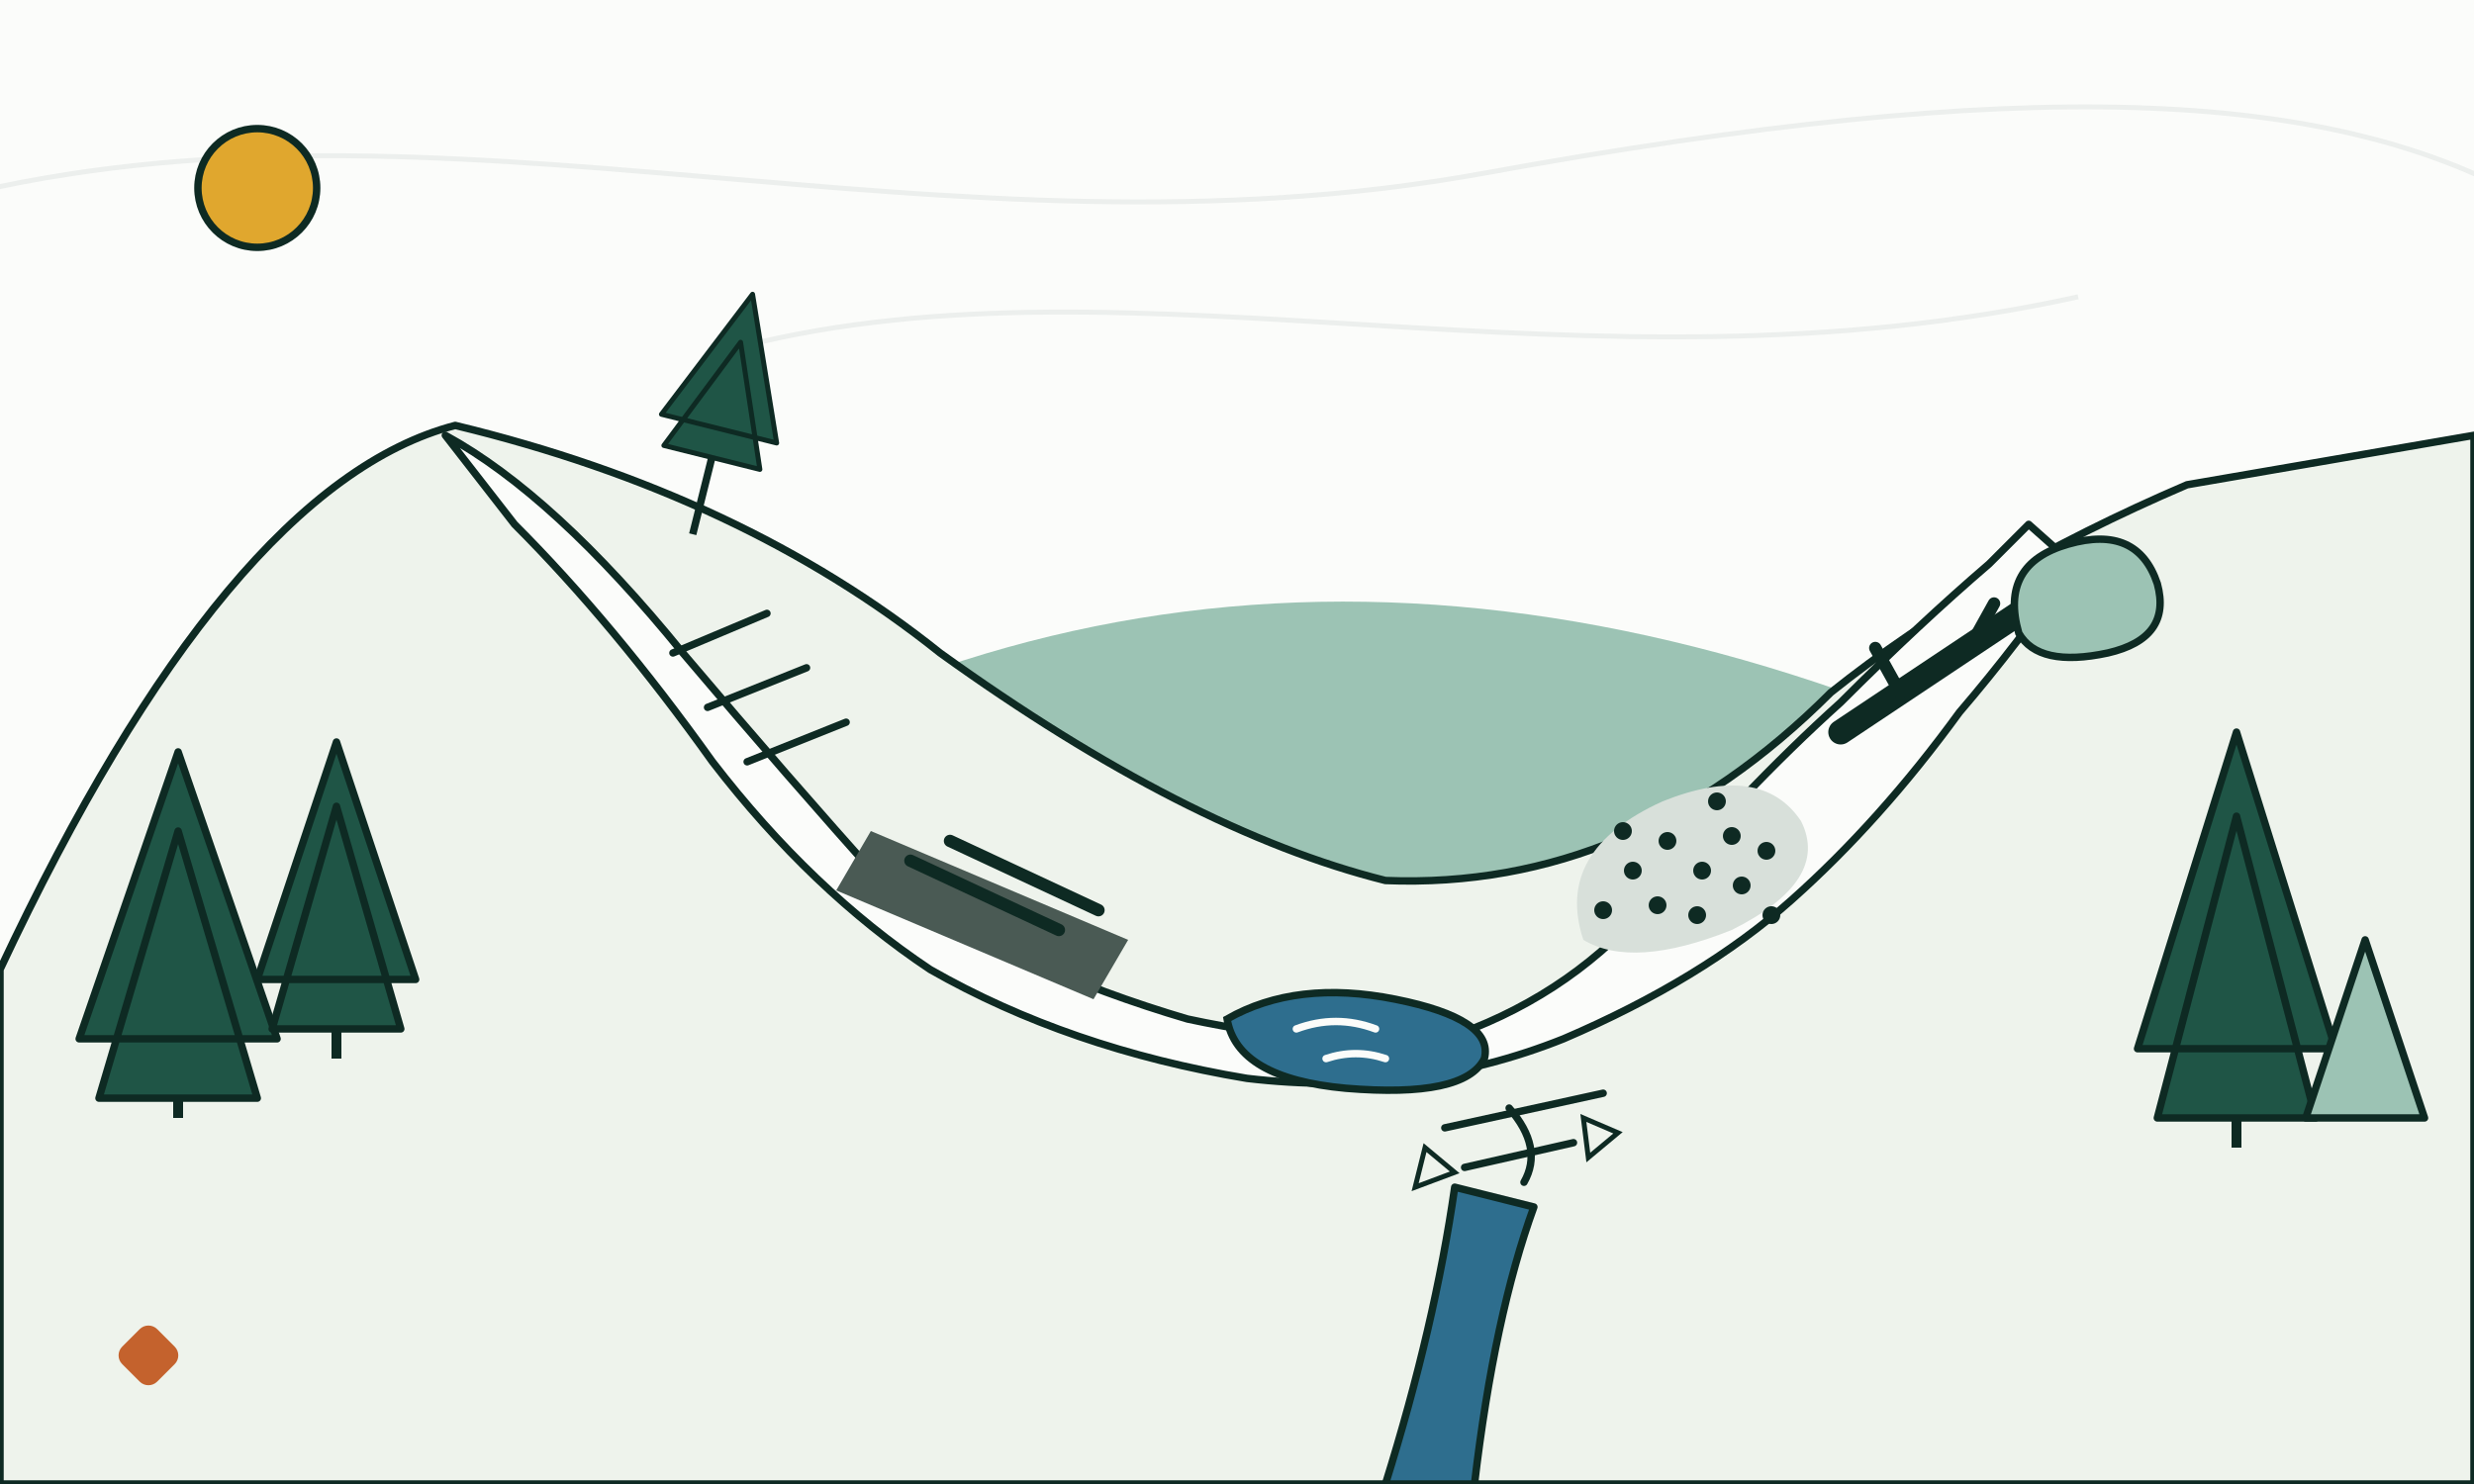
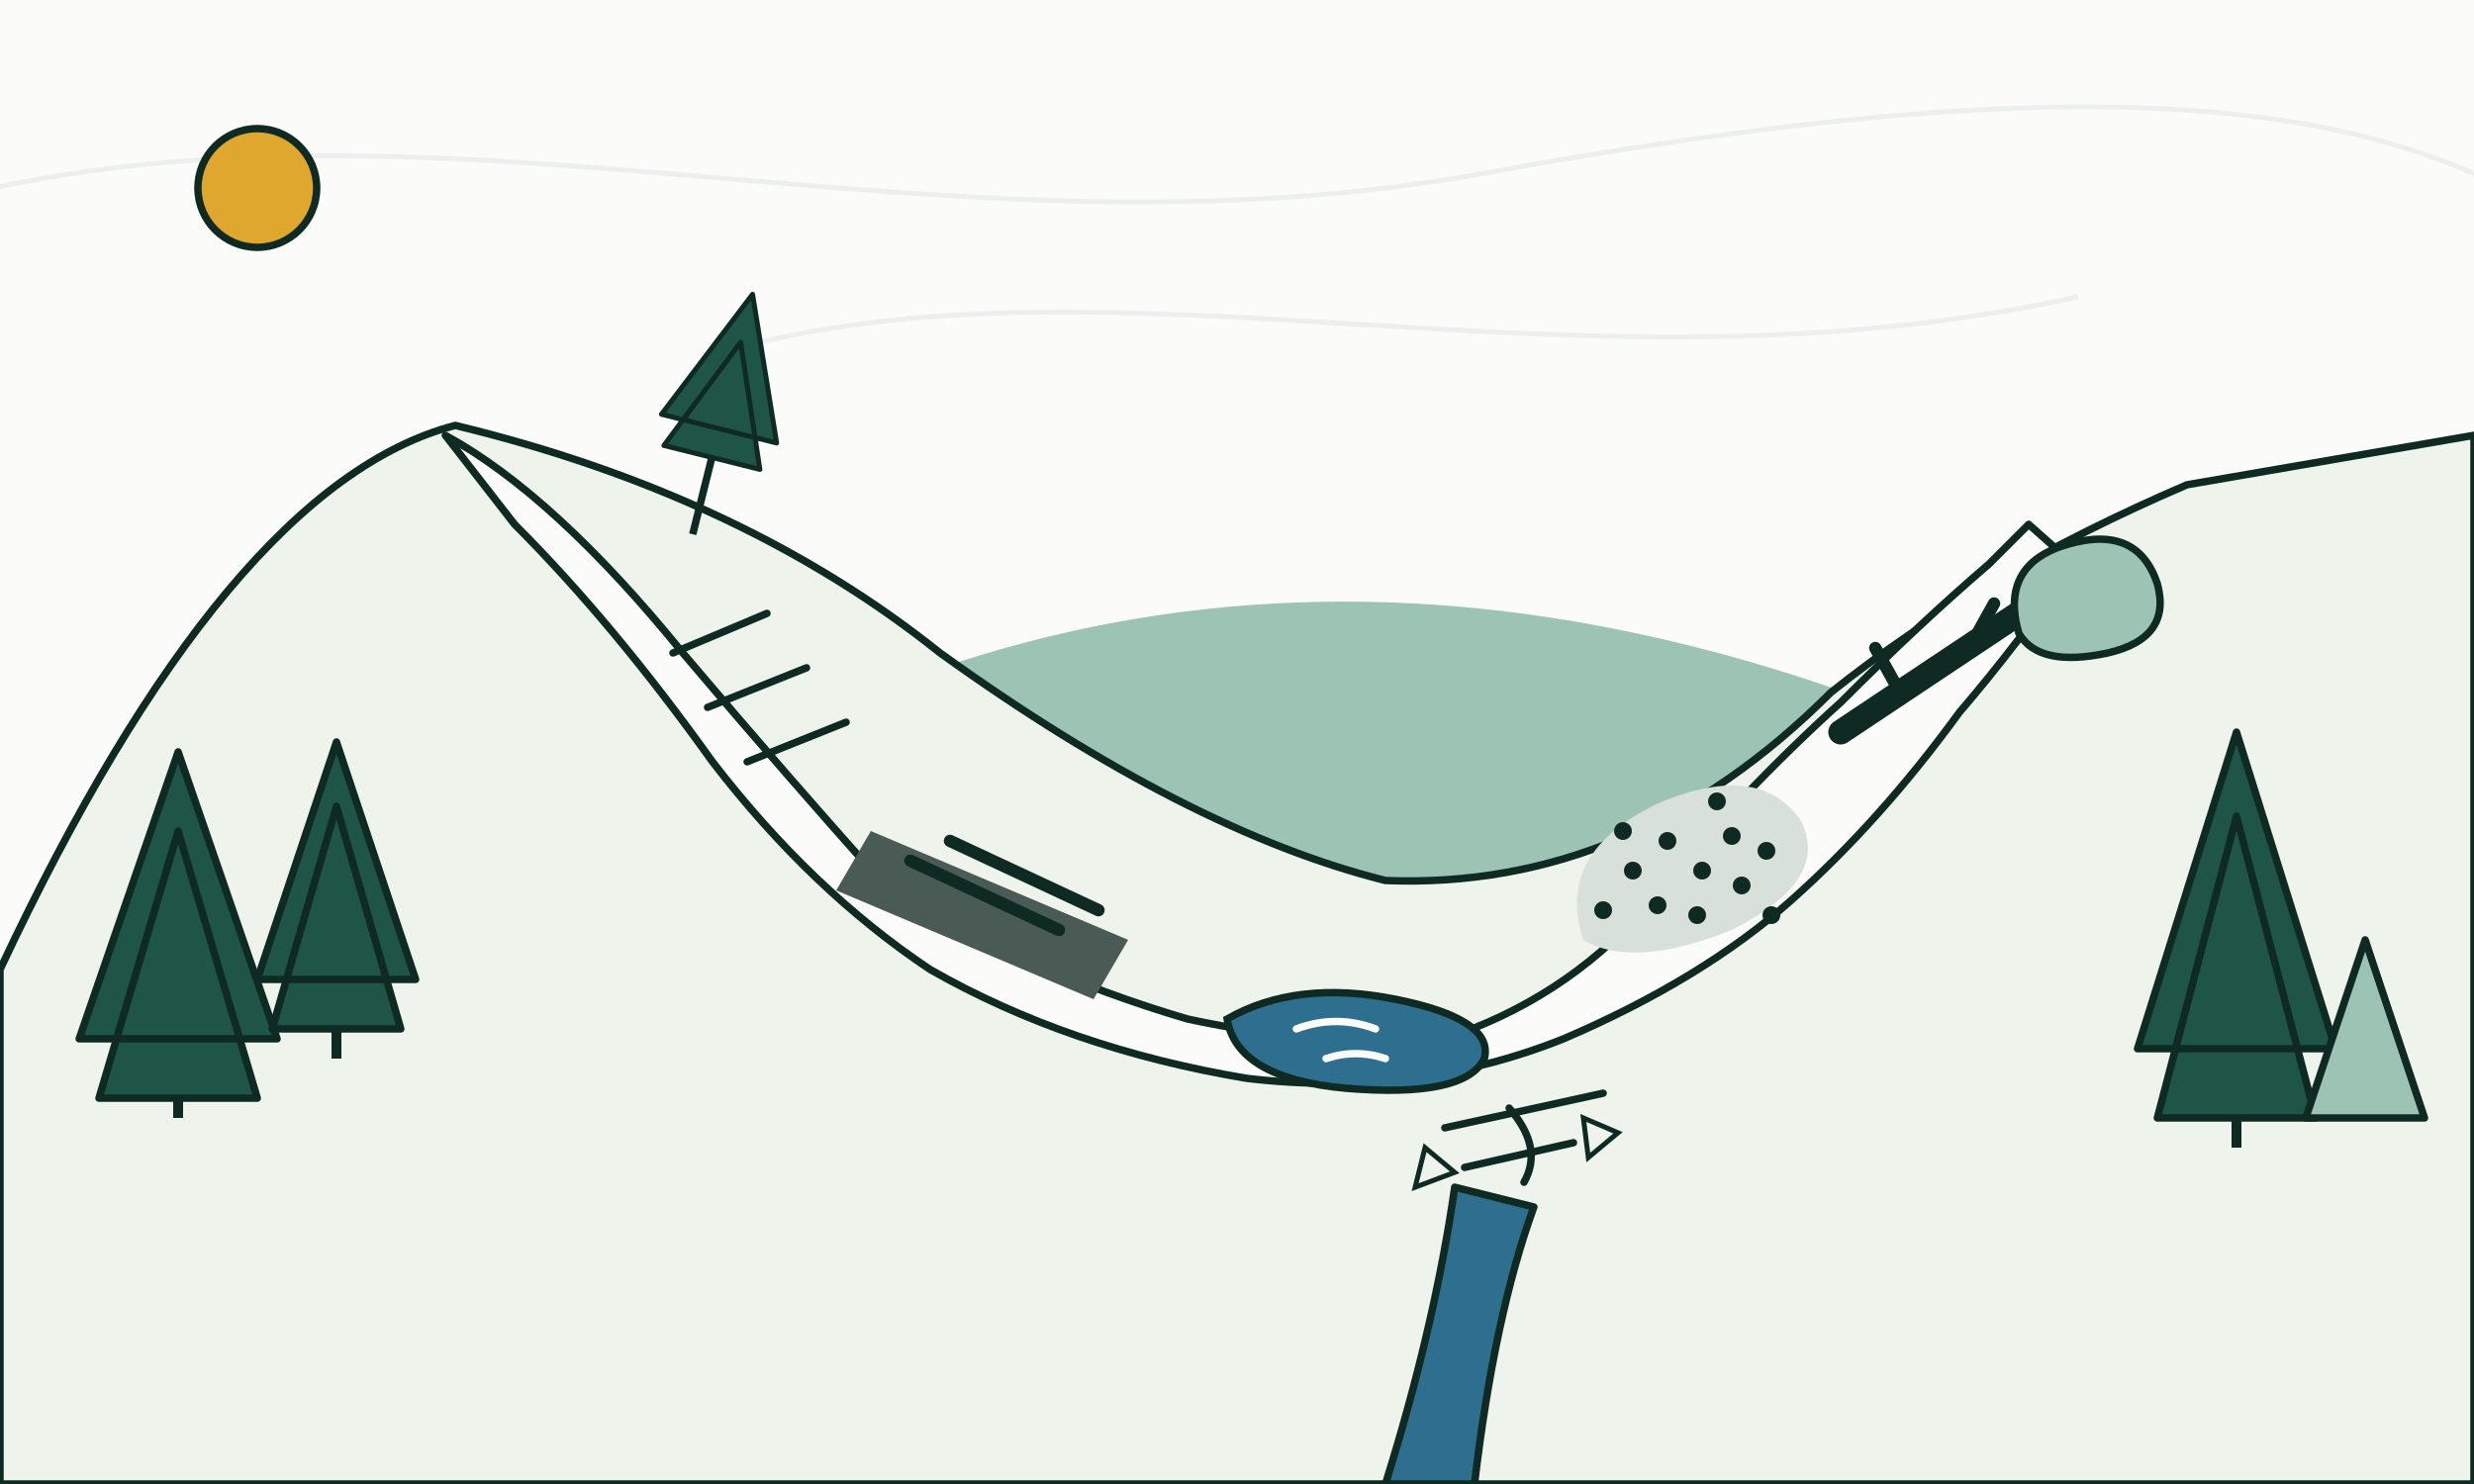
<svg xmlns="http://www.w3.org/2000/svg" viewBox="0 0 500 300" role="img">
  <rect width="500" height="300" fill="#FBFCFA" />
  <g fill="none" stroke="#0E2A23" stroke-opacity="0.06" stroke-width="1">
    <path d="M-10 40 C 90 15, 190 55, 300 35 S 470 18, 510 40" />
    <path d="M150 70 C 230 50, 320 82, 420 60" />
  </g>
  <circle cx="52" cy="38" r="12" fill="#E0A72E" stroke="#0E2A23" stroke-width="1.5" />
  <path d="M118 172 Q250 80 412 156 L412 210 L118 210 Z" fill="#9CC3B4" />
  <path d="M0 196 Q46 98 92 86 Q150 100 190 132 Q240 168 280 178 Q330 180 370 140 Q400 116 442 98 L500 88 L500 300 L0 300 Z" fill="#EEF3EC" stroke="#0E2A23" stroke-width="1.5" stroke-linejoin="round" />
  <path d="M90 88            Q112 100 138 132 Q160 158 178 178 Q206 196 240 206 Q268 212 292 210            Q316 202 332 184 Q352 160 372 142 Q388 126 402 114 L410 106            L419 114 Q408 130 396 144 Q380 166 362 182 Q344 198 316 210            Q286 222 252 218 Q216 212 188 196 Q164 180 144 154 Q124 126 104 106 Z" fill="#FBFCFA" stroke="#0E2A23" stroke-width="1.5" stroke-linejoin="round" />
  <g stroke="#0E2A23" stroke-width="1.5" fill="none" stroke-linecap="round">
    <path d="M136 132 L155 124" />
    <path d="M143 143 L163 135" />
    <path d="M151 154 L171 146" />
  </g>
  <g transform="rotate(14 140 108)">
    <path d="M140 108 V86" stroke="#0E2A23" stroke-width="1.5" />
    <path d="M140 58 L152 86 H128 Z M140 68 L150 92 H130 Z" fill="#1F5546" stroke="#0E2A23" stroke-width="1" stroke-linejoin="round" />
  </g>
  <path d="M176 168 L228 190 L221 202 L169 180 Z" fill="#4A5A54" />
  <path d="M184 174 L214 188 M192 170 L222 184" stroke="#0E2A23" stroke-width="2.5" stroke-linecap="round" />
  <path d="M248 206 Q262 198 282 202 Q302 206 300 214 Q296 222 272 220 Q250 218 248 206 Z" fill="#2E6E8E" stroke="#0E2A23" stroke-width="1.5" />
  <path d="M262 208 Q270 205 278 208 M268 214 Q274 212 280 214" stroke="#FBFCFA" stroke-width="1.5" fill="none" stroke-linecap="round" />
  <path d="M320 190 Q314 172 336 162 Q356 154 364 166 Q370 178 350 188 Q330 196 320 190 Z" fill="#D8E0DA" />
  <g fill="#0E2A23">
    <circle cx="330" cy="176" r="1.8" />
    <circle cx="337" cy="170" r="1.8" />
    <circle cx="344" cy="176" r="1.8" />
    <circle cx="350" cy="169" r="1.8" />
    <circle cx="335" cy="183" r="1.8" />
    <circle cx="343" cy="185" r="1.8" />
    <circle cx="352" cy="179" r="1.8" />
    <circle cx="328" cy="168" r="1.8" />
    <circle cx="357" cy="172" r="1.8" />
    <circle cx="347" cy="162" r="1.8" />
    <circle cx="324" cy="184" r="1.8" />
    <circle cx="358" cy="185" r="1.8" />
  </g>
  <path d="M294 240 Q290 268 280 300 L298 300 Q302 266 310 244 Z" fill="#2E6E8E" stroke="#0E2A23" stroke-width="1.5" stroke-linejoin="round" />
  <g stroke="#0E2A23" stroke-width="1.5" fill="none" stroke-linecap="round">
    <path d="M292 228 L324 221" />
    <path d="M296 236 L318 231" />
    <path d="M305 224 q7 8 3 15" />
  </g>
  <path d="M288 232 l6 5 -8 3 Z M320 226 l7 3 -6 5 Z" fill="#EEF3EC" stroke="#0E2A23" stroke-width="1" />
  <path d="M372 148 L414 120" stroke="#0E2A23" stroke-width="5" stroke-linecap="round" />
  <path d="M384 140 L379 131 M398 131 L403 122" stroke="#0E2A23" stroke-width="2.5" stroke-linecap="round" />
  <path d="M408 128 Q404 114 418 110 Q432 106 436 118 Q439 129 426 132 Q412 135 408 128 Z" fill="#9CC3B4" stroke="#0E2A23" stroke-width="1.5" />
  <g stroke="#0E2A23" stroke-linejoin="round">
    <path d="M36 226 V206" stroke-width="2" />
    <path d="M36 152 L56 210 H16 Z M36 168 L52 222 H20 Z" fill="#1F5546" stroke-width="1.5" />
    <path d="M68 214 V198" stroke-width="2" />
    <path d="M68 150 L84 198 H52 Z M68 163 L81 208 H55 Z" fill="#1F5546" stroke-width="1.5" />
    <path d="M452 232 V210" stroke-width="2" />
    <path d="M452 148 L472 212 H432 Z M452 165 L468 226 H436 Z" fill="#1F5546" stroke-width="1.5" />
    <path d="M478 190 L490 226 H466 Z" fill="#9CC3B4" stroke-width="1.5" />
  </g>
-   <rect x="-5" y="-5" width="10" height="10" rx="2.5" transform="translate(30 274) rotate(45)" fill="#C4622D" />
</svg>
